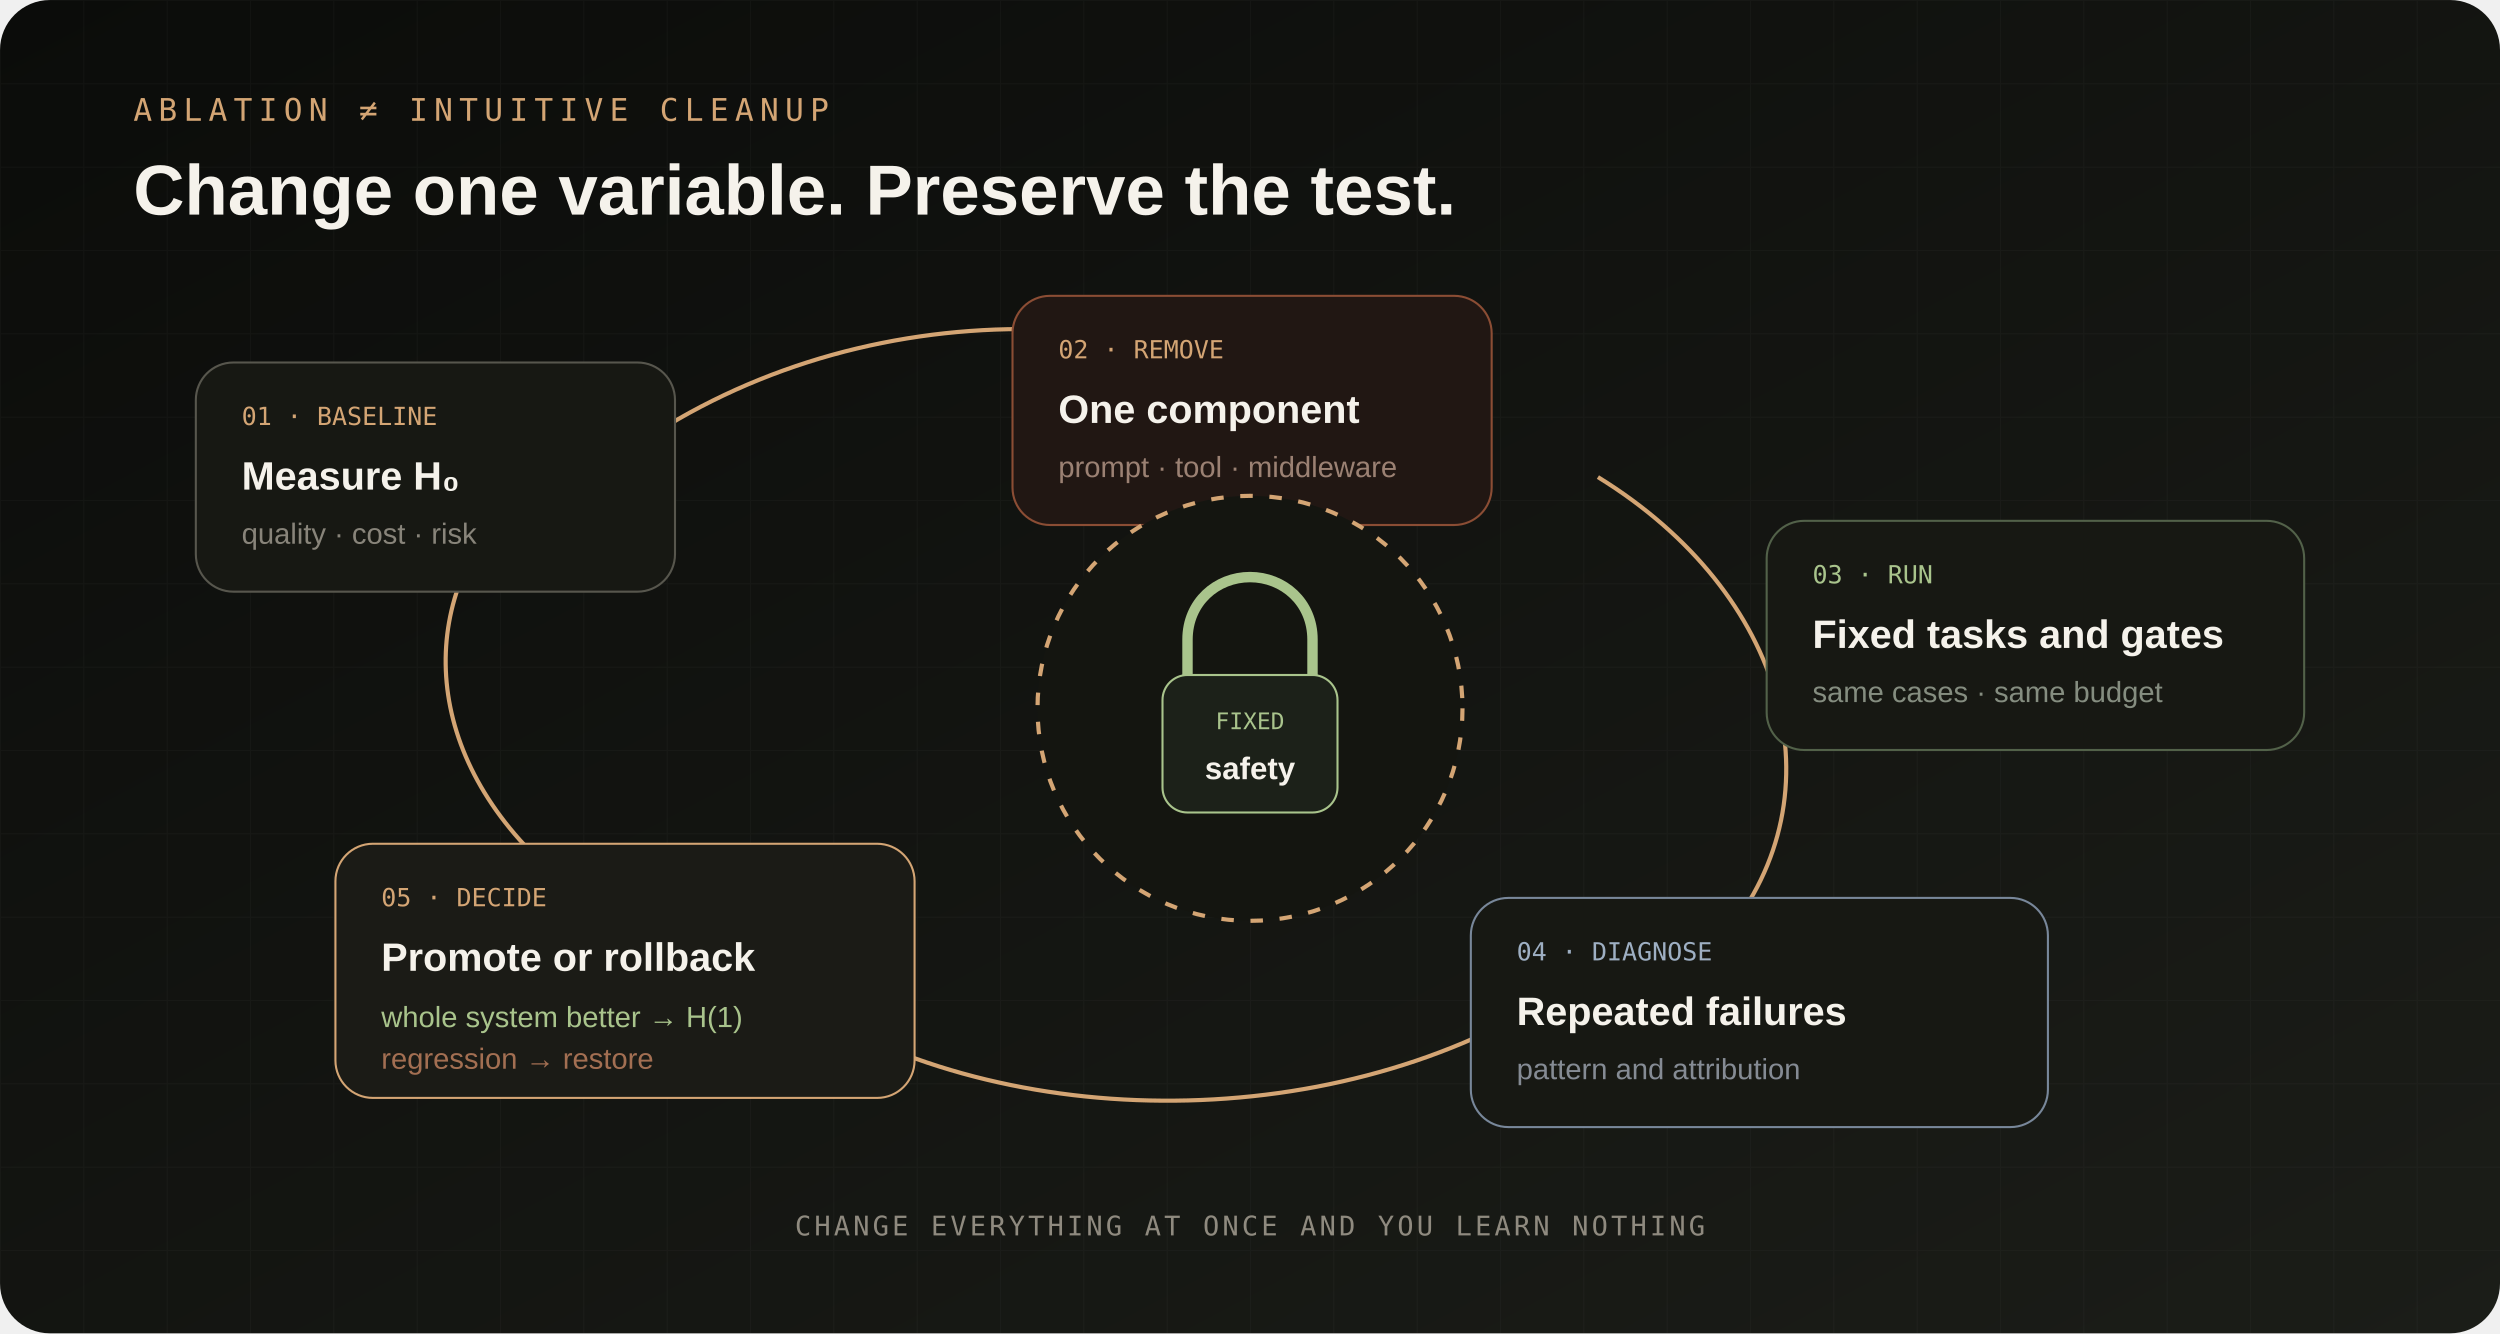
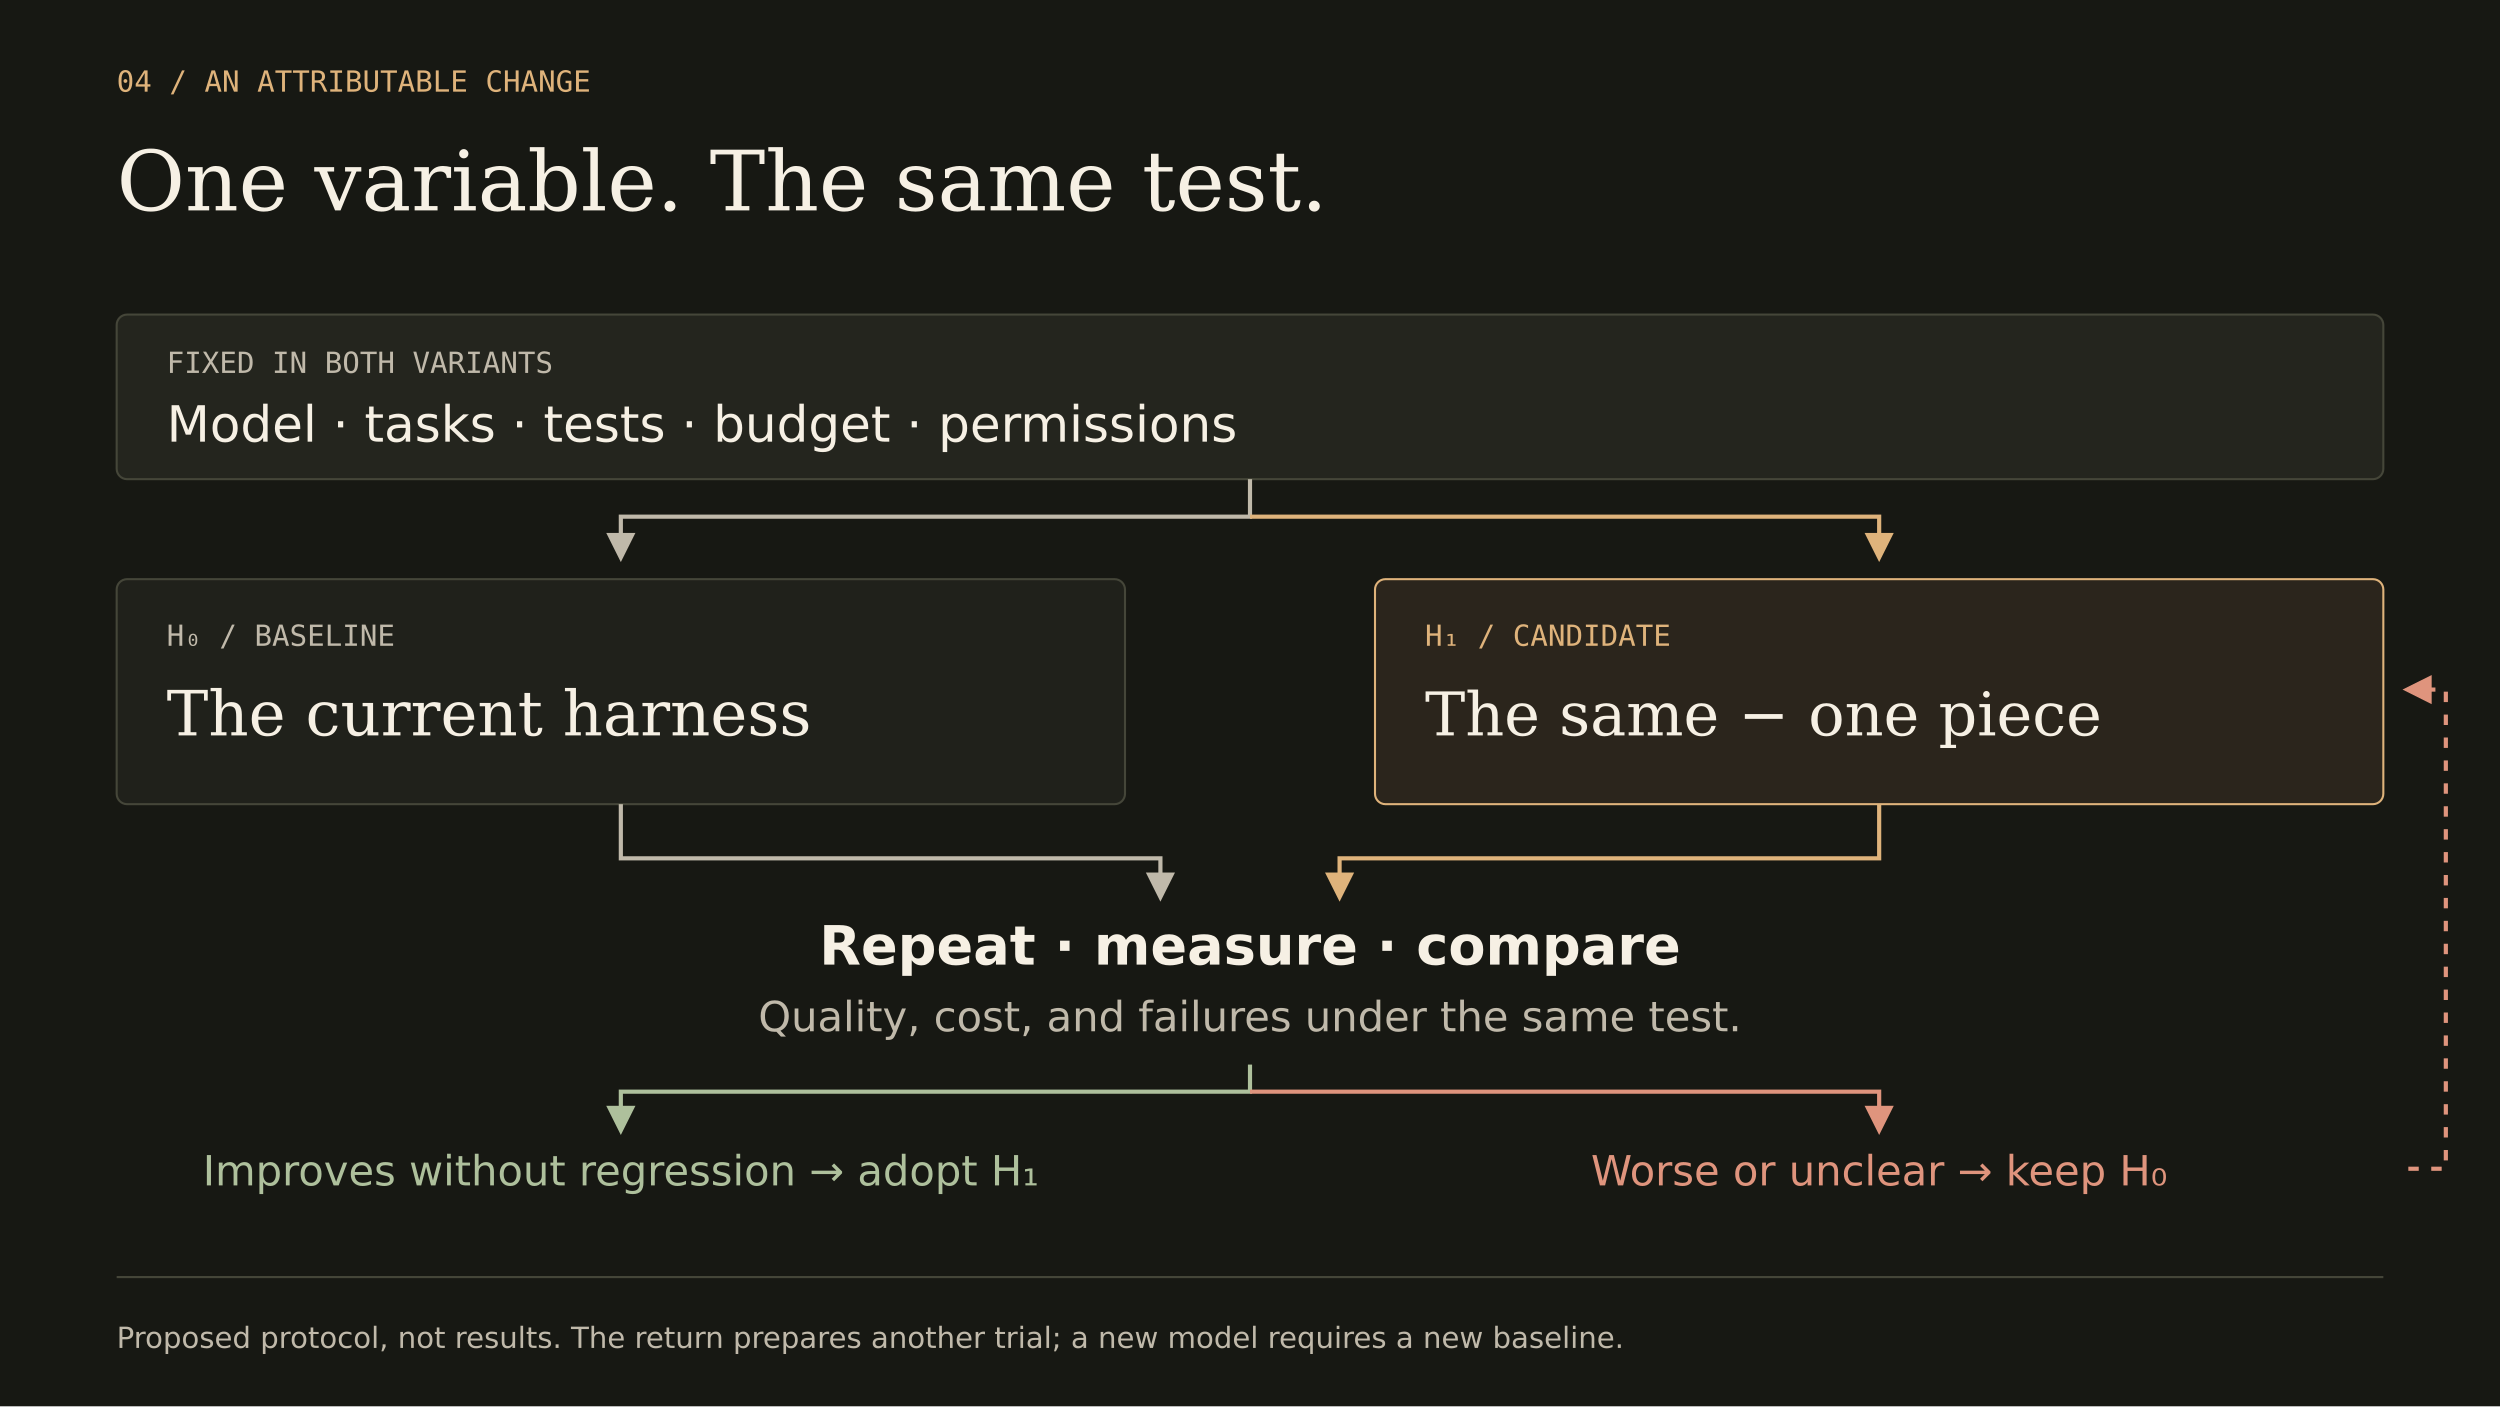
- <svg xmlns="http://www.w3.org/2000/svg" viewBox="0 0 1200 640" role="img" aria-labelledby="title desc">
+ <svg xmlns="http://www.w3.org/2000/svg" viewBox="0 0 1200 675" role="img" aria-labelledby="title desc">
  <defs>
-     <linearGradient id="bg" x1="0" y1="0" x2="1" y2="1">
-       <stop stop-color="#0b0c0a" />
-       <stop offset="1" stop-color="#1b1d18" />
-     </linearGradient>
-     <pattern id="grid" width="40" height="40" patternUnits="userSpaceOnUse">
-       <path d="M40 0H0V40" fill="none" stroke="#fff" stroke-opacity=".025" />
-     </pattern>
-     <marker id="arrow" markerWidth="10" markerHeight="10" refX="8" refY="3" orient="auto">
-       <path d="M0 0L9 3 0 6Z" fill="#d4a574" />
+     <marker id="sage" viewBox="0 0 10 10" refX="8" refY="5" markerWidth="7" markerHeight="7" orient="auto">
+       <path d="M0 0L10 5L0 10Z" fill="#aec09c" />
+     </marker>
+     <marker id="amber" viewBox="0 0 10 10" refX="8" refY="5" markerWidth="7" markerHeight="7" orient="auto">
+       <path d="M0 0L10 5L0 10Z" fill="#dfb37b" />
+     </marker>
+     <marker id="rust" viewBox="0 0 10 10" refX="8" refY="5" markerWidth="7" markerHeight="7" orient="auto">
+       <path d="M0 0L10 5L0 10Z" fill="#df947d" />
+     </marker>
+     <marker id="muted" viewBox="0 0 10 10" refX="8" refY="5" markerWidth="7" markerHeight="7" orient="auto">
+       <path d="M0 0L10 5L0 10Z" fill="#c0b9aa" />
    </marker>
  </defs>
-   <rect width="1200" height="640" rx="24" fill="url(#bg)" />
-   <rect width="1200" height="640" rx="24" fill="url(#grid)" />
-   <text x="64" y="58" fill="#d4a574" font-family="monospace" font-size="15" letter-spacing="3">ABLATION ≠ INTUITIVE CLEANUP</text>
-   <text x="64" y="103" fill="#f5f2eb" font-family="Arial, sans-serif" font-size="34" font-weight="700">Change one variable. Preserve the test.</text>
-   <path d="M279 234C383 145 535 137 643 195" fill="none" stroke="#d4a574" stroke-width="2" marker-end="url(#arrow)" />
-   <path d="M767 229C858 285 884 381 828 449" fill="none" stroke="#d4a574" stroke-width="2" marker-end="url(#arrow)" />
-   <path d="M725 490C609 550 451 538 361 465" fill="none" stroke="#d4a574" stroke-width="2" marker-end="url(#arrow)" />
-   <path d="M260 414C200 357 201 284 249 237" fill="none" stroke="#d4a574" stroke-width="2" marker-end="url(#arrow)" />
-   <g transform="translate(94 174)">
-     <rect width="230" height="110" rx="18" fill="#171813" stroke="#57564d" />
-     <text x="22" y="30" fill="#d4a574" font-family="monospace" font-size="12">01 · BASELINE</text>
-     <text x="22" y="61" fill="#f5f2eb" font-family="Arial, sans-serif" font-size="19" font-weight="700">Measure H₀</text>
-     <text x="22" y="87" fill="#88847a" font-family="Arial, sans-serif" font-size="14">quality · cost · risk</text>
-   </g>
-   <g transform="translate(486 142)">
-     <rect width="230" height="110" rx="18" fill="#211713" stroke="#8b4d34" />
-     <text x="22" y="30" fill="#d4a574" font-family="monospace" font-size="12">02 · REMOVE</text>
-     <text x="22" y="61" fill="#f5f2eb" font-family="Arial, sans-serif" font-size="19" font-weight="700">One component</text>
-     <text x="22" y="87" fill="#9b8173" font-family="Arial, sans-serif" font-size="14">prompt · tool · middleware</text>
-   </g>
-   <g transform="translate(848 250)">
-     <rect width="258" height="110" rx="18" fill="#171813" stroke="#526149" />
-     <text x="22" y="30" fill="#a9c48c" font-family="monospace" font-size="12">03 · RUN</text>
-     <text x="22" y="61" fill="#f5f2eb" font-family="Arial, sans-serif" font-size="19" font-weight="700">Fixed tasks and gates</text>
-     <text x="22" y="87" fill="#858d80" font-family="Arial, sans-serif" font-size="14">same cases · same budget</text>
-   </g>
-   <g transform="translate(706 431)">
-     <rect width="277" height="110" rx="18" fill="#171813" stroke="#78879a" />
-     <text x="22" y="30" fill="#9eafc3" font-family="monospace" font-size="12">04 · DIAGNOSE</text>
-     <text x="22" y="61" fill="#f5f2eb" font-family="Arial, sans-serif" font-size="19" font-weight="700">Repeated failures</text>
-     <text x="22" y="87" fill="#858b94" font-family="Arial, sans-serif" font-size="14">pattern and attribution</text>
-   </g>
-   <g transform="translate(161 405)">
-     <rect width="278" height="122" rx="18" fill="#1b1b16" stroke="#d4a574" />
-     <text x="22" y="30" fill="#d4a574" font-family="monospace" font-size="12">05 · DECIDE</text>
-     <text x="22" y="61" fill="#f5f2eb" font-family="Arial, sans-serif" font-size="19" font-weight="700">Promote or rollback</text>
-     <text x="22" y="88" fill="#a9c48c" font-family="Arial, sans-serif" font-size="14">whole system better → H(1)</text>
-     <text x="22" y="108" fill="#a36f52" font-family="Arial, sans-serif" font-size="14">regression → restore</text>
-   </g>
-   <circle cx="600" cy="340" r="102" fill="#141510" stroke="#d4a574" stroke-width="2" stroke-dasharray="6 8" />
-   <path d="M570 327V307C570 289 584 277 600 277S630 289 630 307V327" fill="none" stroke="#a9c48c" stroke-width="5" />
-   <rect x="558" y="324" width="84" height="66" rx="12" fill="#1c2119" stroke="#a9c48c" />
-   <text x="600" y="350" text-anchor="middle" fill="#a9c48c" font-family="monospace" font-size="11">FIXED</text>
-   <text x="600" y="374" text-anchor="middle" fill="#f5f2eb" font-family="Arial, sans-serif" font-size="15" font-weight="700">safety</text>
-   <text x="600" y="593" text-anchor="middle" fill="#8f8a7f" font-family="monospace" font-size="13" letter-spacing="1.5">CHANGE EVERYTHING AT ONCE AND YOU LEARN NOTHING</text>
+   <rect x="0" y="0" width="1200" height="675" rx="0" fill="#171813" stroke="none" />
+   <text x="56" y="44" fill="#dfb37b" font-family="DejaVu Sans Mono, monospace" font-size="14" font-weight="400" text-anchor="start">04 / AN ATTRIBUTABLE CHANGE</text>
+   <text x="56" y="101" fill="#f6f0e4" font-family="Georgia, DejaVu Serif, serif" font-size="40" font-weight="400" text-anchor="start">One variable. The same test.</text>
+   <rect x="56" y="151" width="1088" height="79" rx="5" fill="#24251e" stroke="#454639" />
+   <text x="80" y="179" fill="#c0b9aa" font-family="DejaVu Sans Mono, monospace" font-size="14" font-weight="400" text-anchor="start">FIXED IN BOTH VARIANTS</text>
+   <text x="80" y="212" fill="#f6f0e4" font-family="DejaVu Sans, sans-serif" font-size="24" font-weight="400" text-anchor="start">Model · tasks · tests · budget · permissions</text>
+   <path d="M600 230V248H298V267" fill="none" stroke="#c0b9aa" stroke-width="2" marker-end="url(#muted)" />
+   <path d="M600 248H902V267" fill="none" stroke="#dfb37b" stroke-width="2" marker-end="url(#amber)" />
+   <rect x="56" y="278" width="484" height="108" rx="5" fill="#20211b" stroke="#454639" />
+   <rect x="660" y="278" width="484" height="108" rx="5" fill="#2b251c" stroke="#dfb37b" />
+   <text x="80" y="310" fill="#c0b9aa" font-family="DejaVu Sans Mono, monospace" font-size="14" font-weight="400" text-anchor="start">H₀ / BASELINE</text>
+   <text x="684" y="310" fill="#dfb37b" font-family="DejaVu Sans Mono, monospace" font-size="14" font-weight="400" text-anchor="start">H₁ / CANDIDATE</text>
+   <text x="80" y="353" fill="#f6f0e4" font-family="Georgia, DejaVu Serif, serif" font-size="30" font-weight="400" text-anchor="start">The current harness</text>
+   <text x="684" y="353" fill="#f6f0e4" font-family="Georgia, DejaVu Serif, serif" font-size="29" font-weight="400" text-anchor="start">The same − one piece</text>
+   <path d="M298 386V412H557V430" fill="none" stroke="#c0b9aa" stroke-width="2" marker-end="url(#muted)" />
+   <path d="M902 386V412H643V430" fill="none" stroke="#dfb37b" stroke-width="2" marker-end="url(#amber)" />
+   <text x="600" y="463" fill="#f6f0e4" font-family="DejaVu Sans, sans-serif" font-size="26" font-weight="600" text-anchor="middle">Repeat · measure · compare</text>
+   <text x="600" y="495" fill="#c0b9aa" font-family="DejaVu Sans, sans-serif" font-size="20" font-weight="400" text-anchor="middle">Quality, cost, and failures under the same test.</text>
+   <path d="M600 511V524H298V542" fill="none" stroke="#aec09c" stroke-width="2" marker-end="url(#sage)" />
+   <path d="M600 524H902V542" fill="none" stroke="#df947d" stroke-width="2" marker-end="url(#rust)" />
+   <text x="298" y="569" fill="#aec09c" font-family="DejaVu Sans, sans-serif" font-size="20" font-weight="400" text-anchor="middle">Improves without regression → adopt H₁</text>
+   <text x="902" y="569" fill="#df947d" font-family="DejaVu Sans, sans-serif" font-size="20" font-weight="400" text-anchor="middle">Worse or unclear → keep H₀</text>
+   <path d="M1156 561H1174V331H1156" fill="none" stroke="#df947d" stroke-width="2" stroke-dasharray="5 6" marker-end="url(#rust)" />
+   <line x1="56" y1="613" x2="1144" y2="613" stroke="#454639" stroke-width="1" />
+   <text x="56" y="647" fill="#c0b9aa" font-family="DejaVu Sans, sans-serif" font-size="14" font-weight="400" text-anchor="start">Proposed protocol, not results. The return prepares another trial; a new model requires a new baseline.</text>
</svg>
